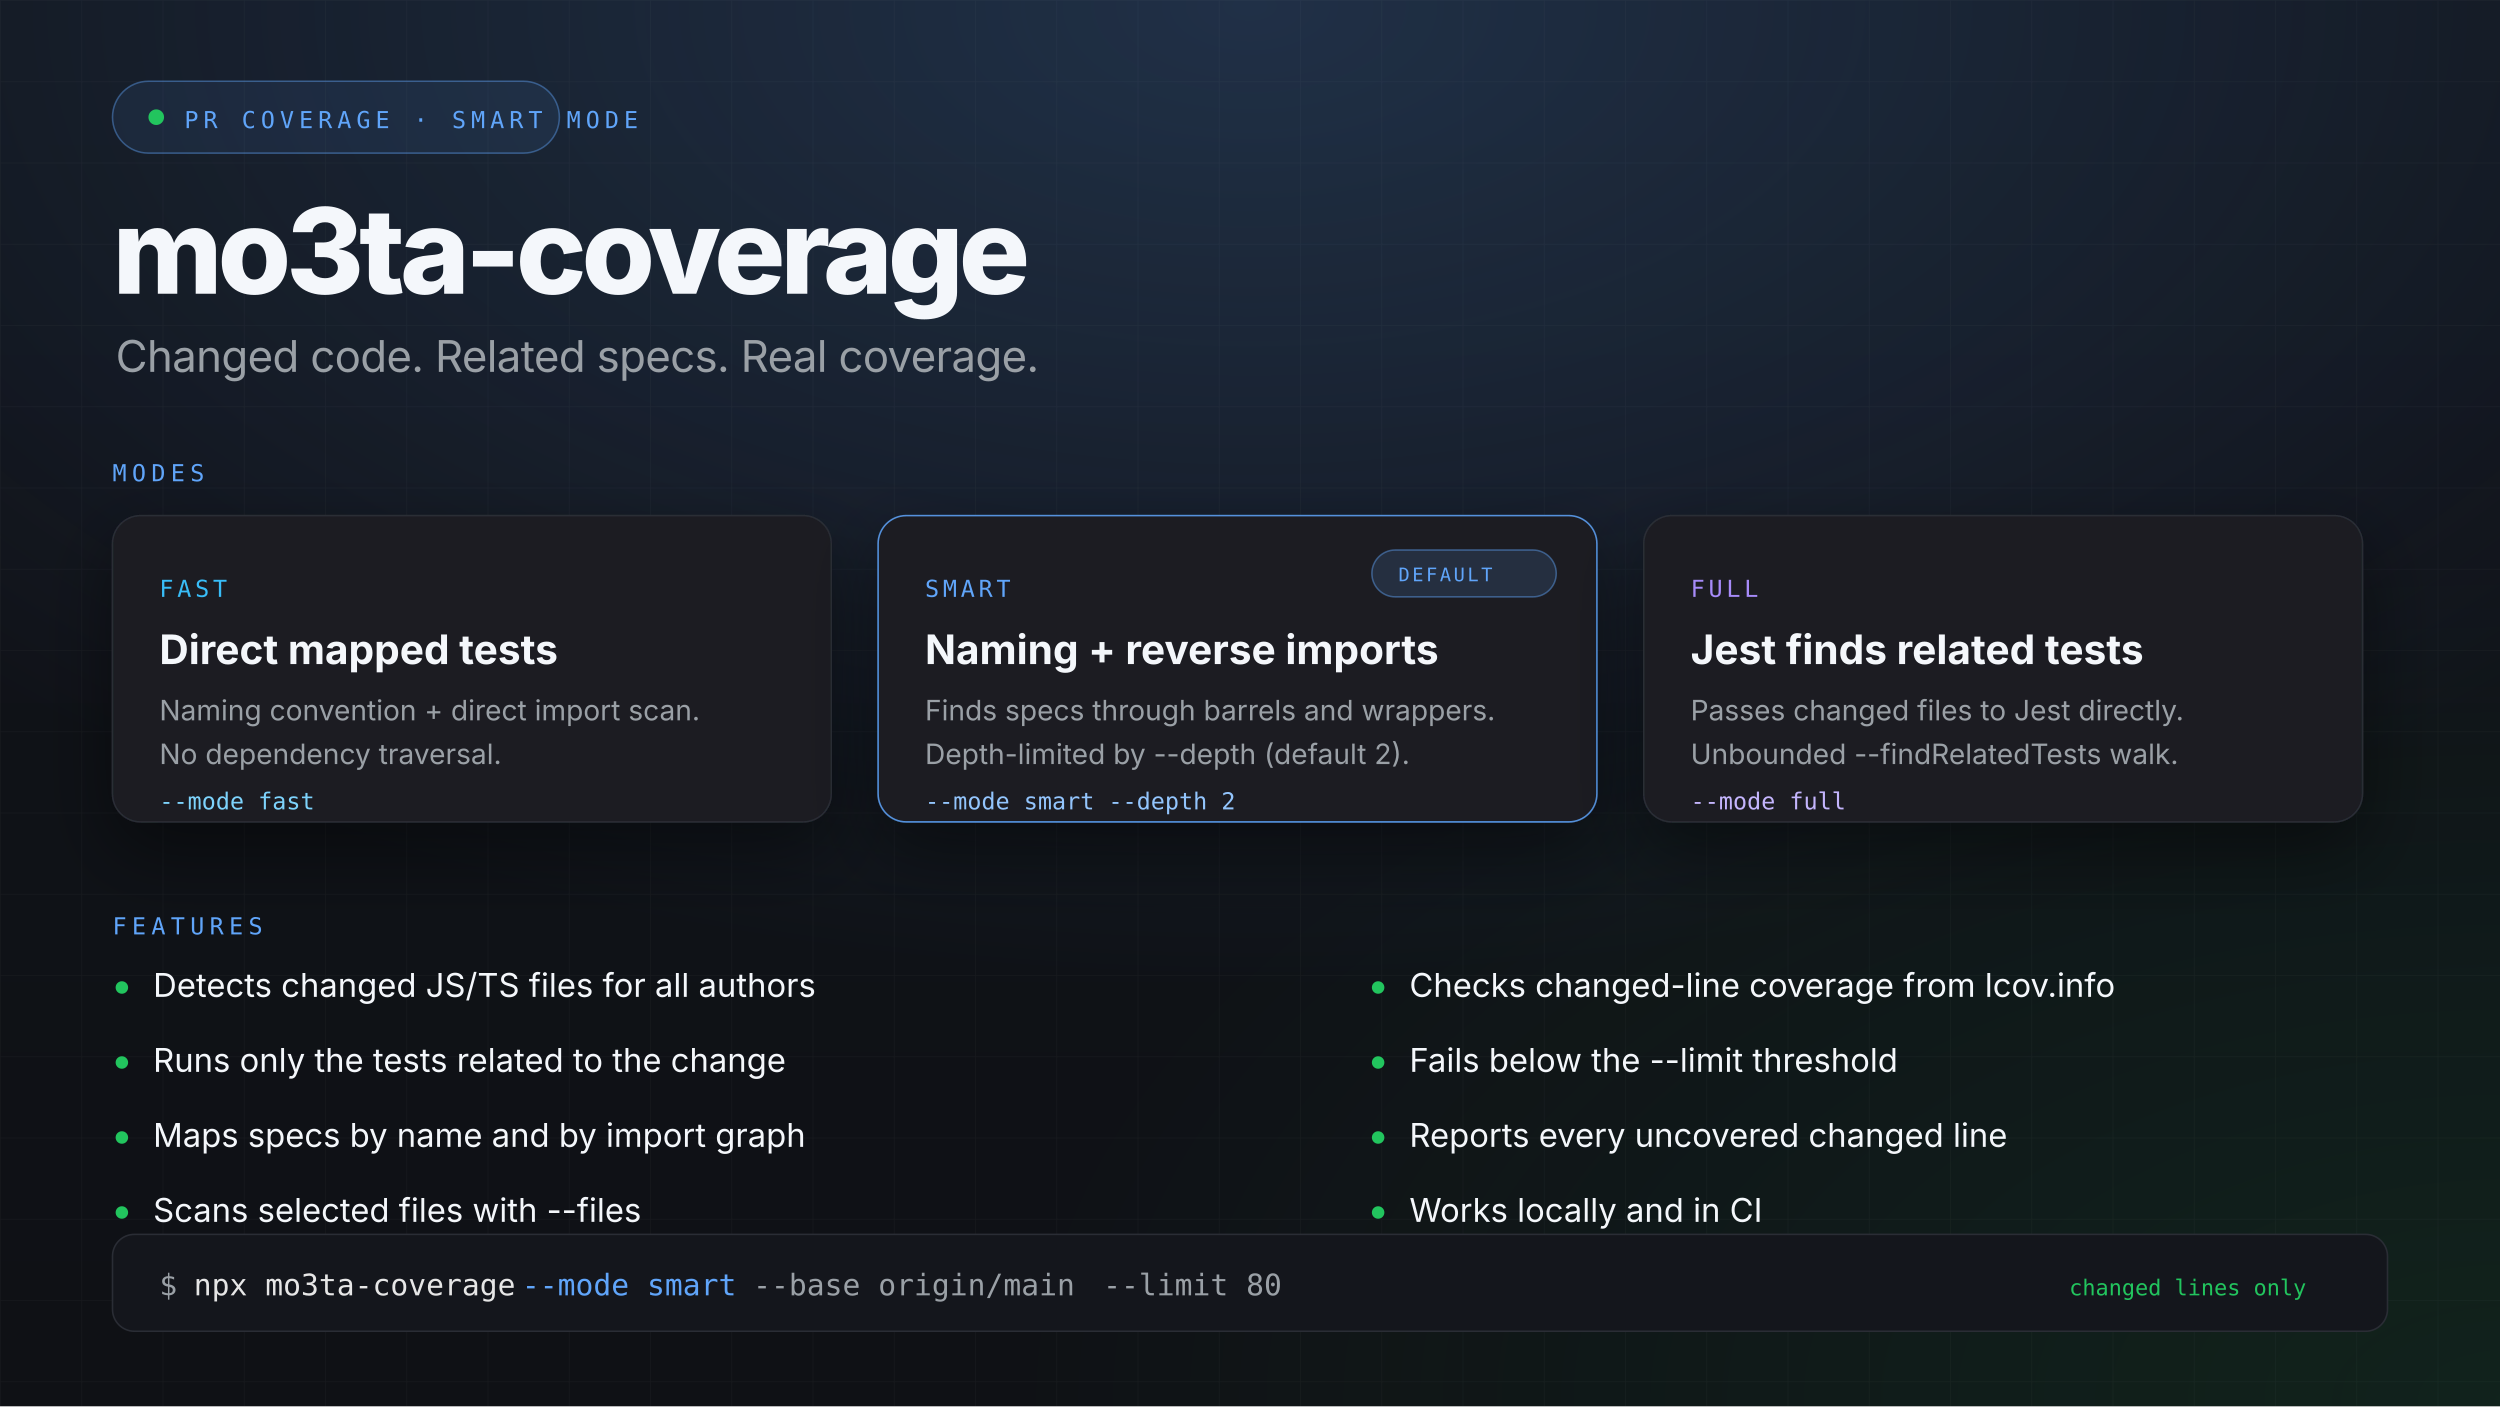
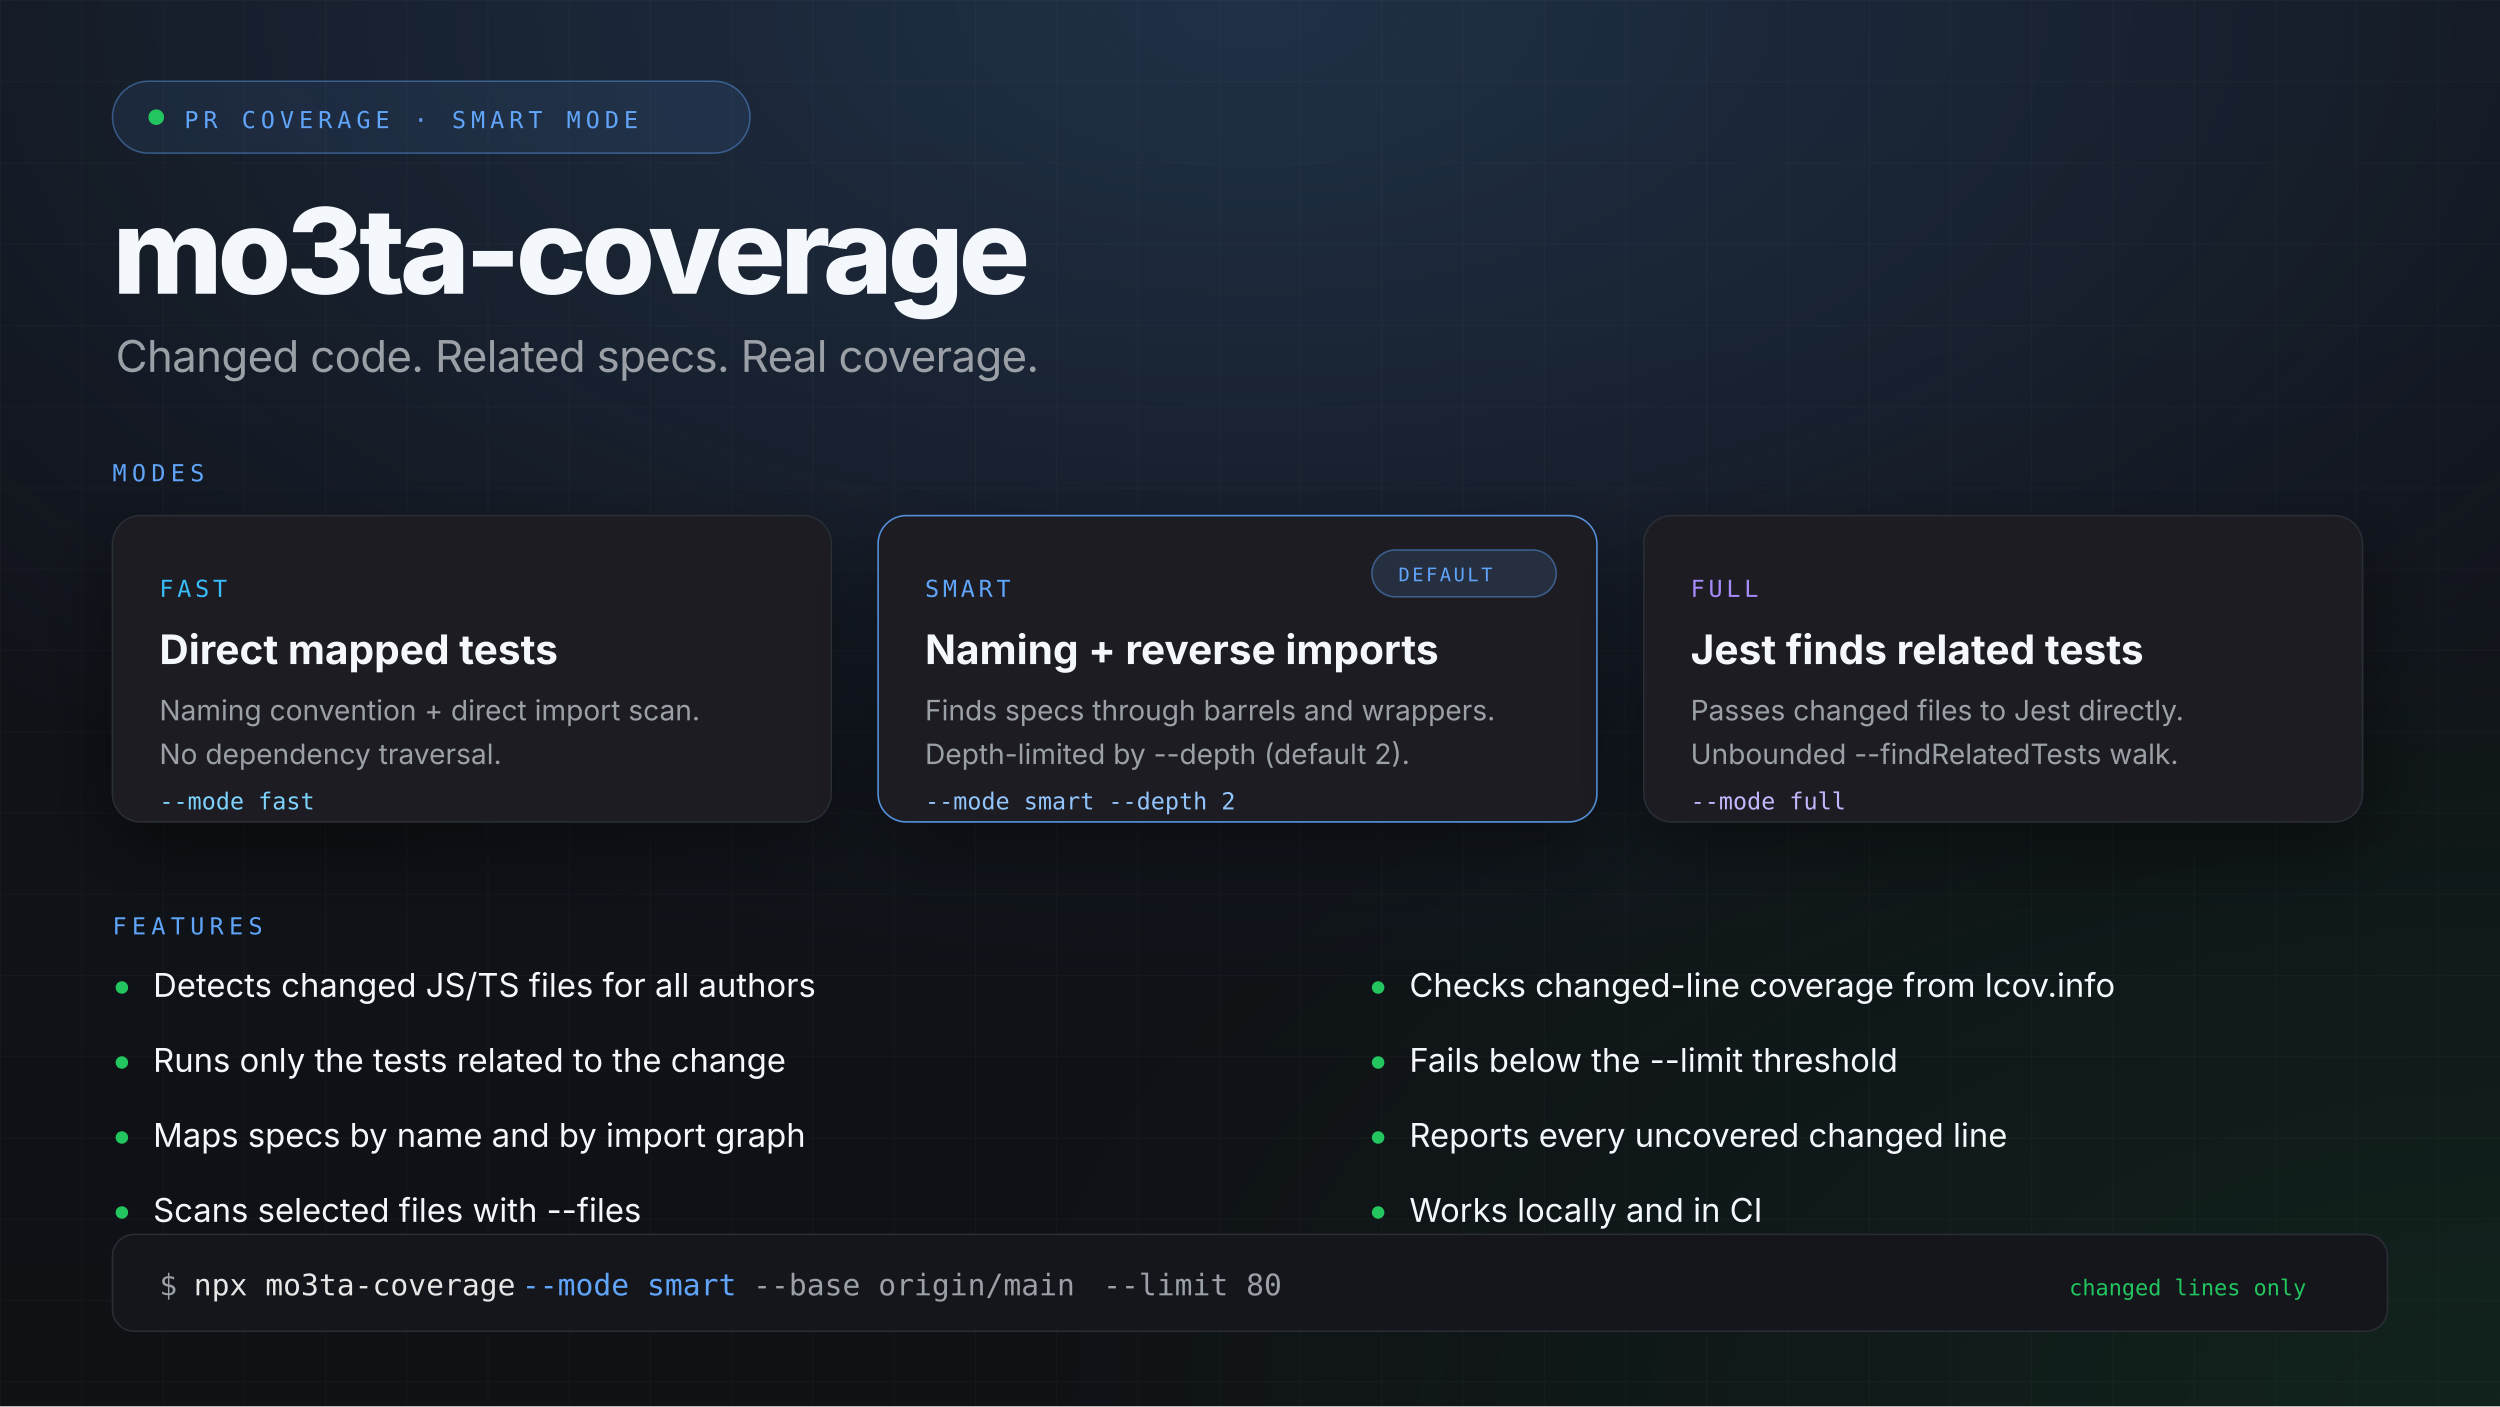
<svg xmlns="http://www.w3.org/2000/svg" width="1600" height="900" viewBox="0 0 1600 900" role="img" aria-labelledby="title desc">
  <defs>
    <linearGradient id="bgGlow" x1="0" y1="0" x2="0" y2="1">
      <stop offset="0%" stop-color="#10131a" />
      <stop offset="100%" stop-color="#0f1115" />
    </linearGradient>
    <radialGradient id="topGlow" cx="50%" cy="0%" r="70%">
      <stop offset="0%" stop-color="#60a5fa" stop-opacity="0.20" />
      <stop offset="100%" stop-color="#60a5fa" stop-opacity="0" />
    </radialGradient>
    <radialGradient id="greenGlow" cx="100%" cy="100%" r="60%">
      <stop offset="0%" stop-color="#22c55e" stop-opacity="0.10" />
      <stop offset="100%" stop-color="#22c55e" stop-opacity="0" />
    </radialGradient>
    <pattern id="grid" width="52" height="52" patternUnits="userSpaceOnUse">
      <path d="M52 0H0V52" fill="none" stroke="#ffffff" stroke-opacity="0.035" stroke-width="1" />
    </pattern>
    <filter id="cardShadow" x="-20%" y="-20%" width="140%" height="160%">
      <feDropShadow dx="0" dy="18" stdDeviation="24" flood-color="#000000" flood-opacity="0.45" />
    </filter>
    <style>
      .sans { font-family: Inter, -apple-system, "Helvetica Neue", Arial, sans-serif; }
      .mono { font-family: "JetBrains Mono", "SF Mono", Menlo, Consolas, monospace; }
      .muted { fill: #9aa0a6; }
      .bright { fill: #f4f7fb; }
      .accent { fill: #60a5fa; }
    </style>
  </defs>
  <rect width="1600" height="900" fill="url(#bgGlow)" />
  <rect width="1600" height="900" fill="url(#grid)" />
  <rect width="1600" height="900" fill="url(#topGlow)" />
  <rect width="1600" height="900" fill="url(#greenGlow)" />
  <g class="sans">
    <g transform="translate(72, 78)">
-       <rect x="0" y="-26" width="286" height="46" rx="23" fill="#60a5fa" fill-opacity="0.09" stroke="#60a5fa" stroke-opacity="0.42" />
+       <rect x="0" y="-26" width="408" height="46" rx="23" fill="#60a5fa" fill-opacity="0.09" stroke="#60a5fa" stroke-opacity="0.42" />
      <circle cx="28" cy="-3" r="5" fill="#22c55e" />
      <text x="46" y="4" class="mono" font-size="15" letter-spacing="3.2" fill="#60a5fa">PR COVERAGE · SMART MODE</text>
    </g>
    <text x="72" y="188" class="bright" font-size="76" font-weight="800" letter-spacing="-3.2">mo3ta-coverage</text>
    <text x="74" y="238" class="muted" font-size="28" letter-spacing="-0.4">Changed code. Related specs. Real coverage.</text>
  </g>
  <g class="sans">
    <text x="72" y="308" class="mono" font-size="15" letter-spacing="3.4" fill="#60a5fa">MODES</text>
    <g filter="url(#cardShadow)">
      <rect x="72" y="330" width="460" height="196" rx="18" fill="#1a1c22" stroke="#2a2d35" />
    </g>
    <text x="102" y="382" class="mono" font-size="15" letter-spacing="2.4" fill="#38bdf8">FAST</text>
    <text x="102" y="425" class="bright" font-size="26" font-weight="700">Direct mapped tests</text>
    <text x="102" y="461" class="muted" font-size="18">Naming convention + direct import scan.</text>
    <text x="102" y="489" class="muted" font-size="18">No dependency traversal.</text>
    <text x="102" y="518" class="mono" font-size="15" fill="#7dd3fc">--mode fast</text>
    <g filter="url(#cardShadow)">
      <rect x="562" y="330" width="460" height="196" rx="18" fill="#1a1c22" stroke="#60a5fa" stroke-opacity="0.85" />
    </g>
    <rect x="878" y="352" width="118" height="30" rx="15" fill="#60a5fa" fill-opacity="0.14" stroke="#60a5fa" stroke-opacity="0.45" />
    <text x="895" y="372" class="mono" font-size="12" letter-spacing="1.6" fill="#60a5fa">DEFAULT</text>
    <text x="592" y="382" class="mono" font-size="15" letter-spacing="2.4" fill="#60a5fa">SMART</text>
    <text x="592" y="425" class="bright" font-size="26" font-weight="700">Naming + reverse imports</text>
    <text x="592" y="461" class="muted" font-size="18">Finds specs through barrels and wrappers.</text>
    <text x="592" y="489" class="muted" font-size="18">Depth-limited by --depth (default 2).</text>
    <text x="592" y="518" class="mono" font-size="15" fill="#93c5fd">--mode smart --depth 2</text>
    <g filter="url(#cardShadow)">
      <rect x="1052" y="330" width="460" height="196" rx="18" fill="#1a1c22" stroke="#2a2d35" />
    </g>
    <text x="1082" y="382" class="mono" font-size="15" letter-spacing="2.4" fill="#a78bfa">FULL</text>
    <text x="1082" y="425" class="bright" font-size="26" font-weight="700">Jest finds related tests</text>
    <text x="1082" y="461" class="muted" font-size="18">Passes changed files to Jest directly.</text>
    <text x="1082" y="489" class="muted" font-size="18">Unbounded --findRelatedTests walk.</text>
    <text x="1082" y="518" class="mono" font-size="15" fill="#c4b5fd">--mode full</text>
  </g>
  <g class="sans">
    <text x="72" y="598" class="mono" font-size="15" letter-spacing="3.4" fill="#60a5fa">FEATURES</text>
    <g transform="translate(72, 638)">
      <circle cx="6" cy="-6" r="4" fill="#22c55e" />
      <text x="26" y="0" font-size="21" class="bright">Detects changed JS/TS files for all authors</text>
      <circle cx="6" cy="42" r="4" fill="#22c55e" />
      <text x="26" y="48" font-size="21" class="bright">Runs only the tests related to the change</text>
      <circle cx="6" cy="90" r="4" fill="#22c55e" />
      <text x="26" y="96" font-size="21" class="bright">Maps specs by name and by import graph</text>
      <circle cx="6" cy="138" r="4" fill="#22c55e" />
      <text x="26" y="144" font-size="21" class="bright">Scans selected files with --files</text>
    </g>
    <g transform="translate(876, 638)">
      <circle cx="6" cy="-6" r="4" fill="#22c55e" />
      <text x="26" y="0" font-size="21" class="bright">Checks changed-line coverage from lcov.info</text>
      <circle cx="6" cy="42" r="4" fill="#22c55e" />
      <text x="26" y="48" font-size="21" class="bright">Fails below the --limit threshold</text>
      <circle cx="6" cy="90" r="4" fill="#22c55e" />
      <text x="26" y="96" font-size="21" class="bright">Reports every uncovered changed line</text>
      <circle cx="6" cy="138" r="4" fill="#22c55e" />
      <text x="26" y="144" font-size="21" class="bright">Works locally and in CI</text>
    </g>
  </g>
  <rect x="72" y="790" width="1456" height="62" rx="14" fill="#14161c" stroke="#2a2d35" />
  <text x="102" y="829" class="mono" font-size="19" fill="#9aa0a6">$</text>
  <text x="124" y="829" class="mono" font-size="19" fill="#e6e6e6">npx mo3ta-coverage</text>
  <text x="334" y="829" class="mono" font-size="19" fill="#60a5fa">--mode smart</text>
  <text x="482" y="829" class="mono" font-size="19" fill="#9aa0a6">--base origin/main</text>
  <text x="706" y="829" class="mono" font-size="19" fill="#9aa0a6">--limit 80</text>
  <text x="1476" y="829" class="mono" font-size="14" fill="#22c55e" text-anchor="end">changed lines only</text>
</svg>
